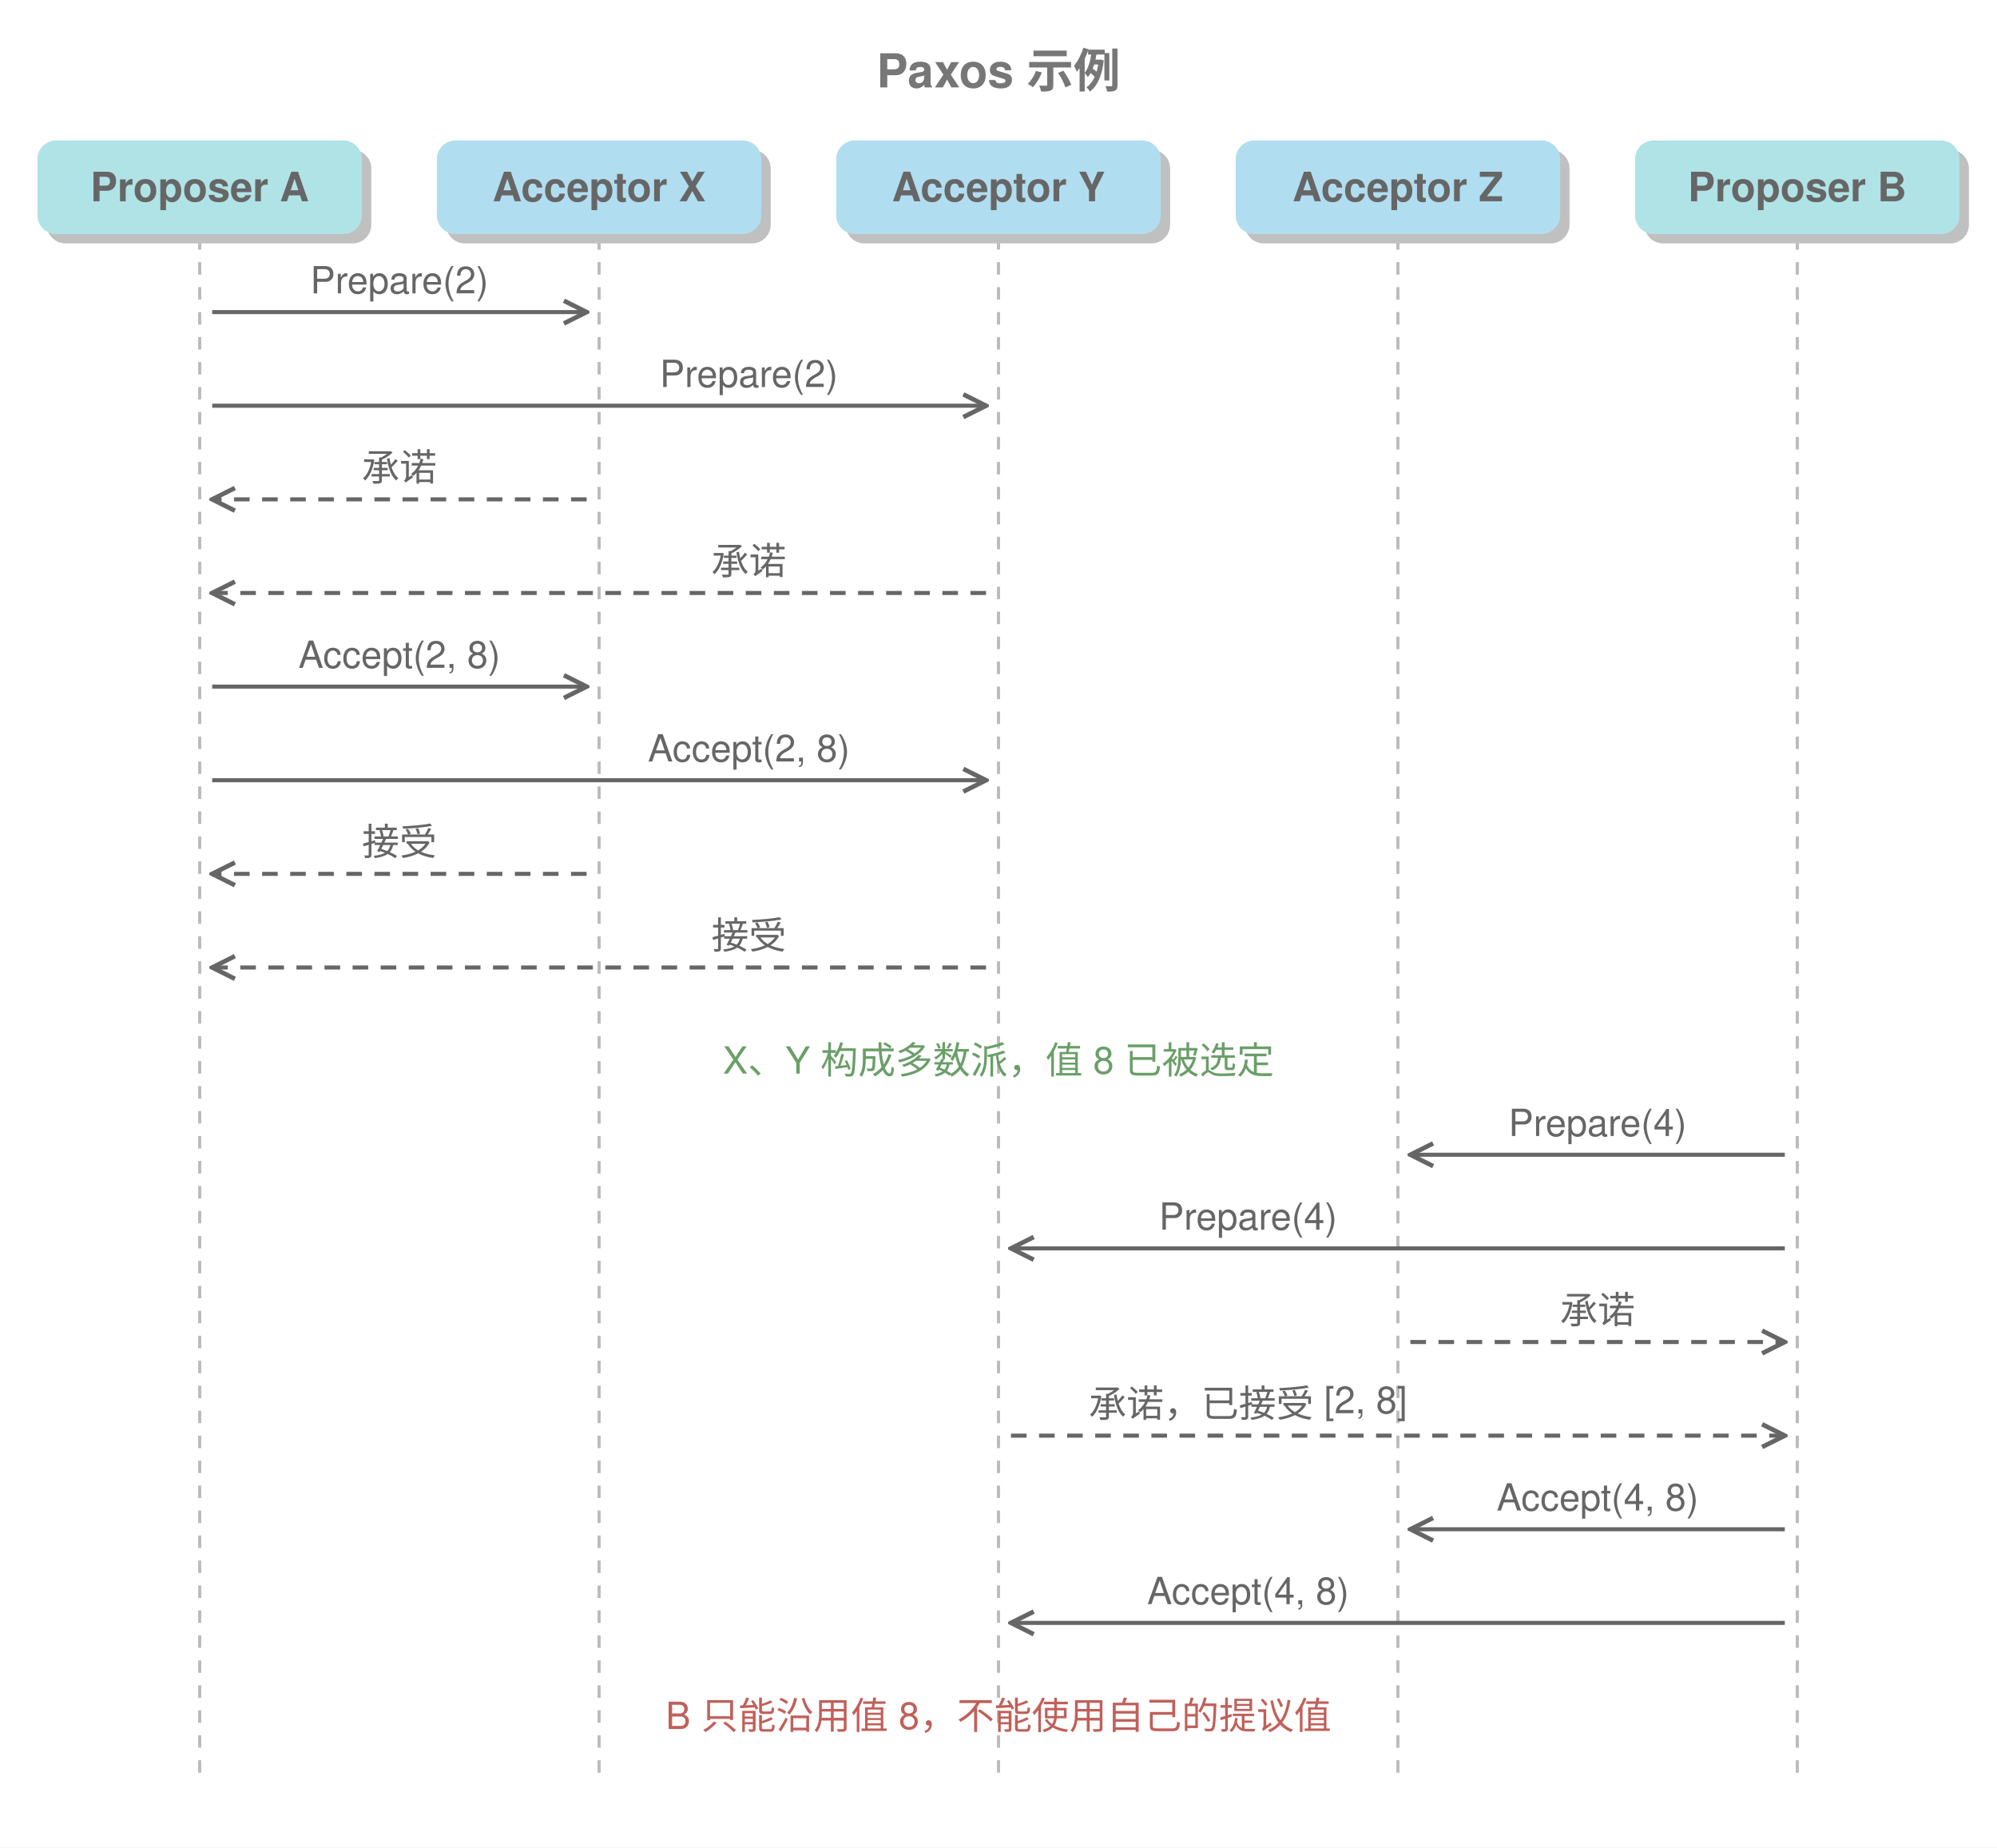
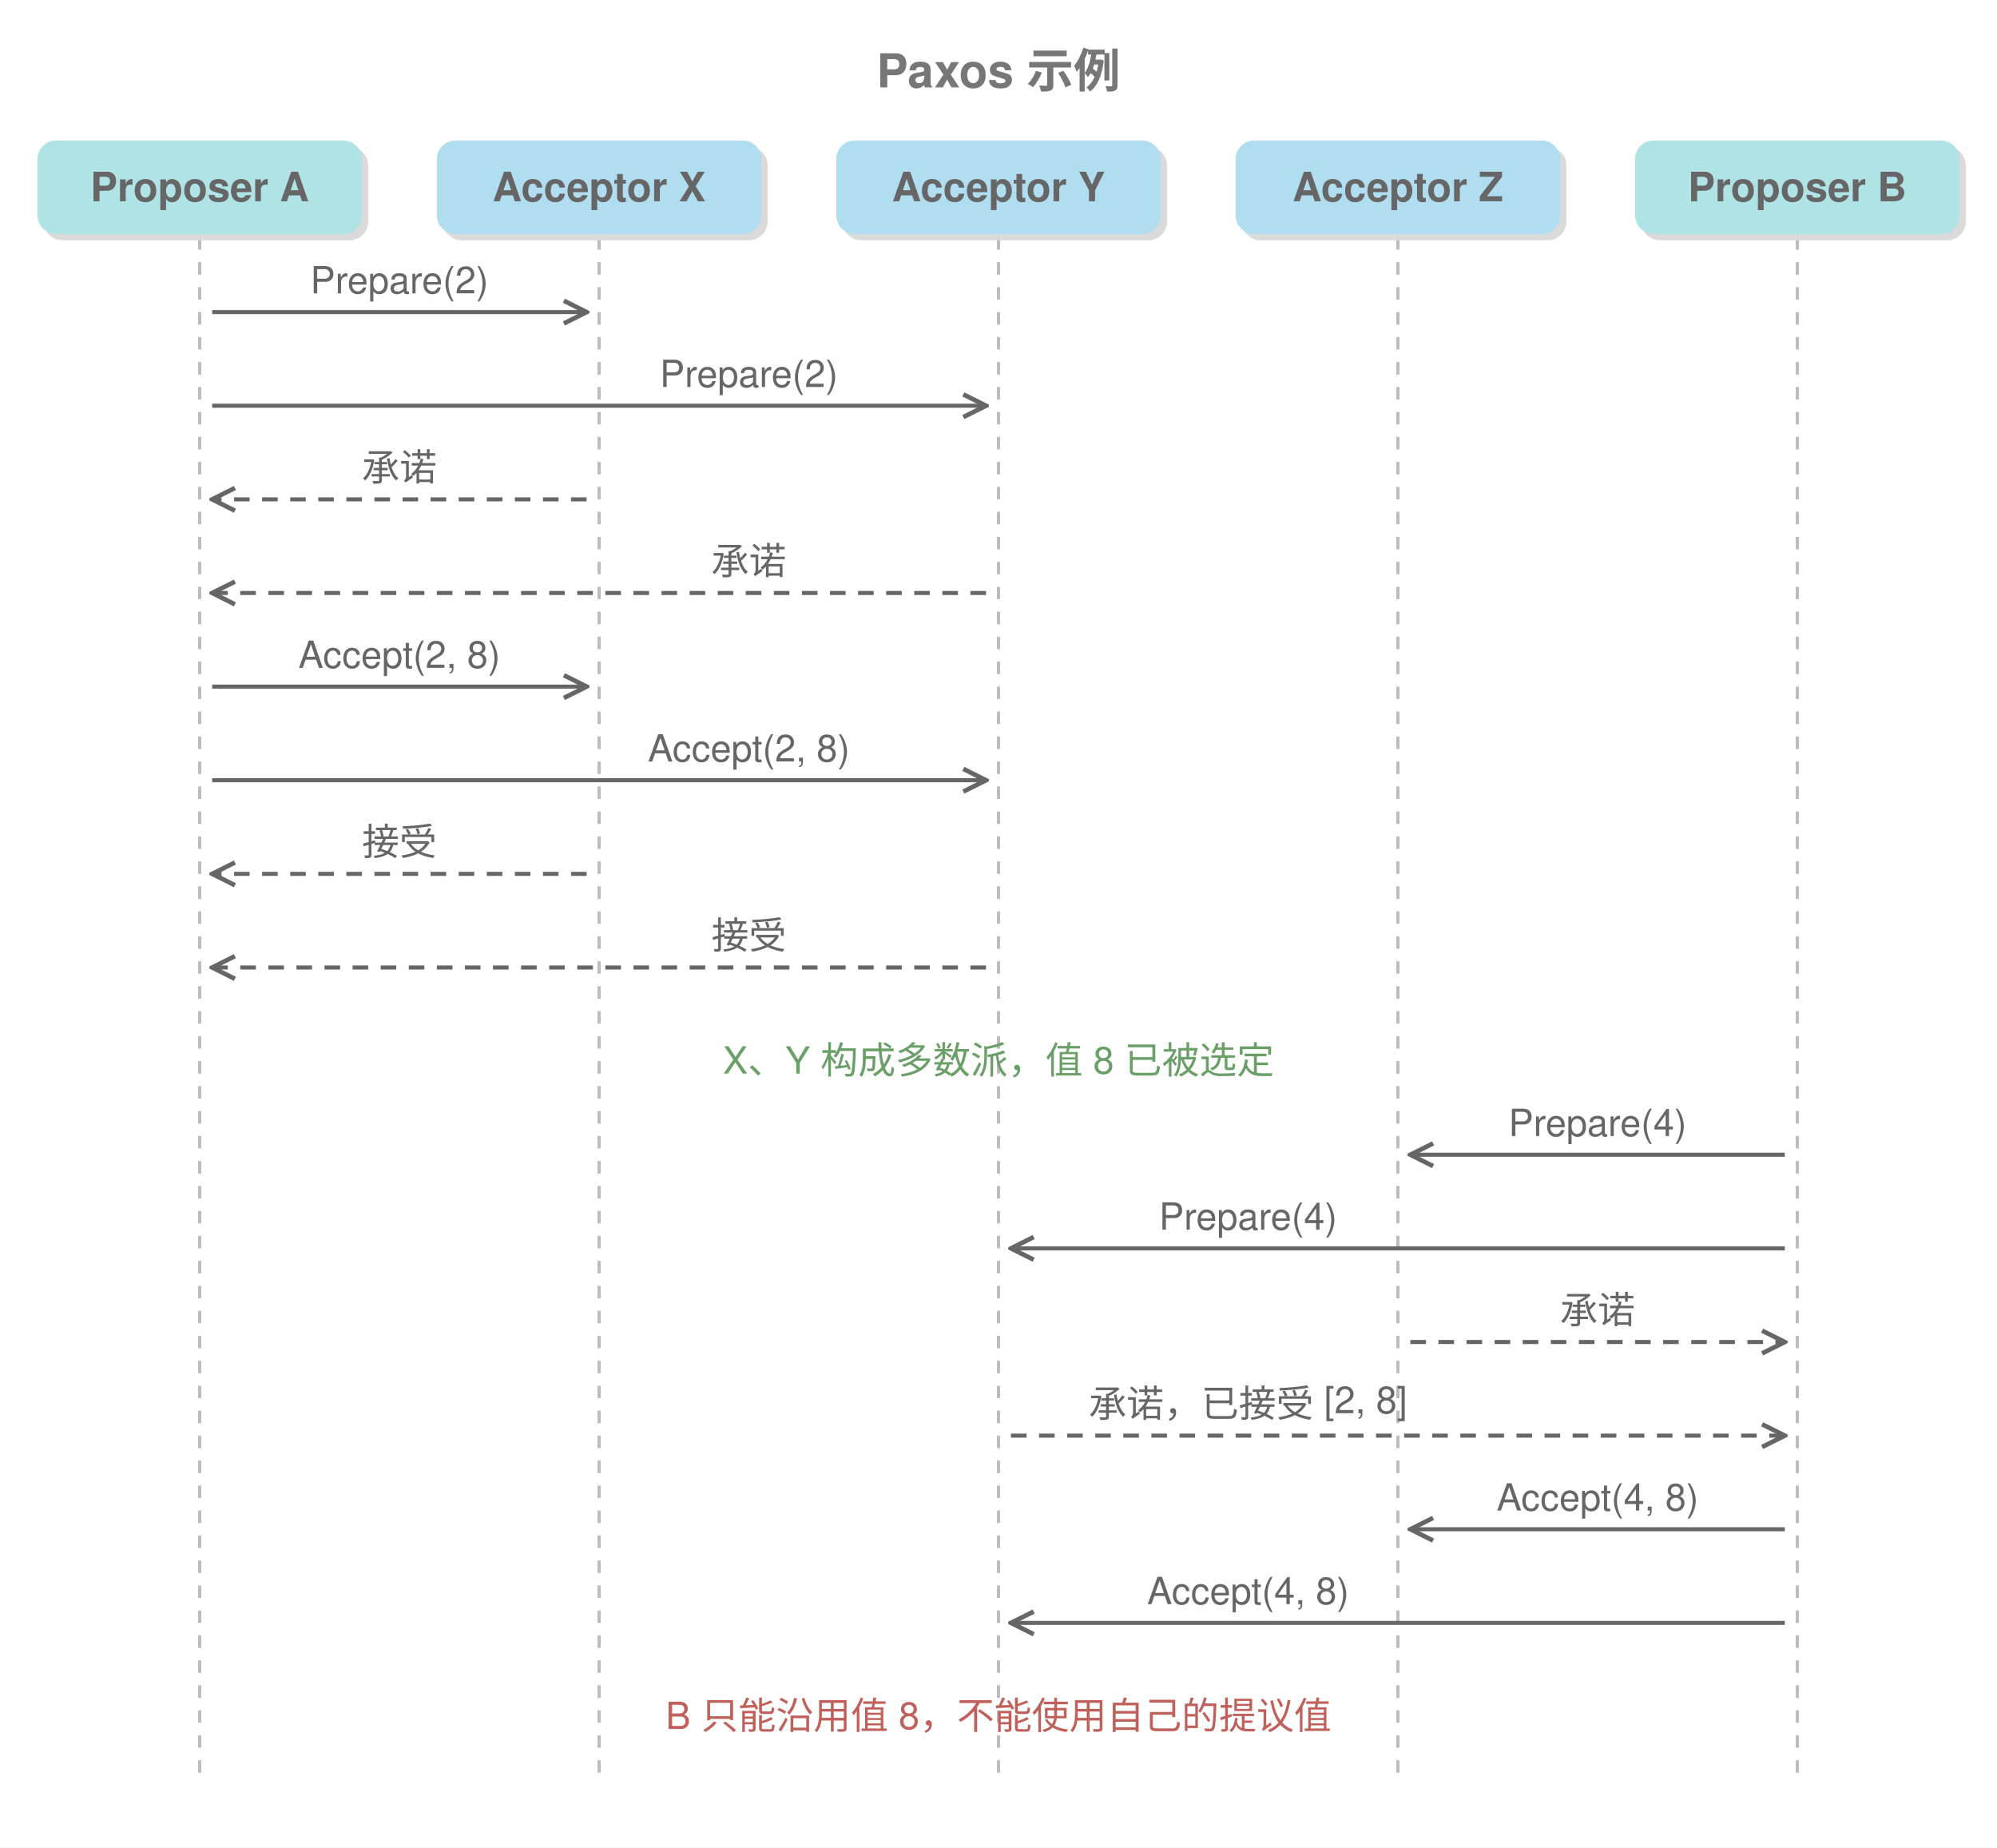
<svg xmlns="http://www.w3.org/2000/svg" width="640" height="592" viewBox="0 0 640 592">
  <style>
    text { font-family: "PingFang SC", "Microsoft YaHei", Helvetica, Arial, sans-serif; fill: #666; font-size: 13px; }
    .head { font-weight: bold; text-anchor: middle; }
    .msg { text-anchor: middle; font-size: 12px; }
    .note { font-size: 12px; fill: #C0605A; }
    .ok { fill: #6A9F68; }
    .title { font-weight: bold; font-size: 15px; fill: #777; text-anchor: middle; }
    .life { stroke: #BBB; stroke-width: 1; stroke-dasharray: 4 4; }
    .arrow { stroke: #666; stroke-width: 1.3; fill: none; marker-end: url(#a); }
    .reply { stroke-dasharray: 5 4; }
    .lost { stroke: #C0605A; marker-end: url(#x); }
-     .shadow { fill: #C0C0C0; }
+     .shadow { fill: #DADADA; }
  </style>
  <defs>
    <marker id="a" viewBox="0 0 10 10" refX="9" refY="5" markerWidth="7" markerHeight="7" orient="auto">
      <path d="M1,1 L9,5 L1,9" fill="none" stroke="#666" stroke-width="1.6" />
    </marker>
    <marker id="x" viewBox="0 0 10 10" refX="9" refY="5" markerWidth="7" markerHeight="7" orient="auto">
      <path d="M1,1 L9,5 L1,9" fill="none" stroke="#C0605A" stroke-width="1.6" />
    </marker>
  </defs>
  <rect width="100%" height="100%" fill="#FFFFFF" />
  <text x="320" y="28" class="title">Paxos 示例</text>
  <line x1="64" y1="76" x2="64" y2="572" class="life" />
  <line x1="192" y1="76" x2="192" y2="572" class="life" />
  <line x1="320" y1="76" x2="320" y2="572" class="life" />
  <line x1="448" y1="76" x2="448" y2="572" class="life" />
  <line x1="576" y1="76" x2="576" y2="572" class="life" />
-   <rect x="15" y="48" width="104" height="30" rx="6" class="shadow" />
+   <rect x="14" y="47" width="104" height="30" rx="6" class="shadow" />
  <rect x="12" y="45" width="104" height="30" rx="6" fill="#B0E3E6" />
  <text x="64" y="64.5" class="head">Proposer A</text>
-   <rect x="143" y="48" width="104" height="30" rx="6" class="shadow" />
+   <rect x="142" y="47" width="104" height="30" rx="6" class="shadow" />
  <rect x="140" y="45" width="104" height="30" rx="6" fill="#B1DDF0" />
  <text x="192" y="64.5" class="head">Acceptor X</text>
-   <rect x="271" y="48" width="104" height="30" rx="6" class="shadow" />
+   <rect x="270" y="47" width="104" height="30" rx="6" class="shadow" />
  <rect x="268" y="45" width="104" height="30" rx="6" fill="#B1DDF0" />
  <text x="320" y="64.5" class="head">Acceptor Y</text>
-   <rect x="399" y="48" width="104" height="30" rx="6" class="shadow" />
+   <rect x="398" y="47" width="104" height="30" rx="6" class="shadow" />
  <rect x="396" y="45" width="104" height="30" rx="6" fill="#B1DDF0" />
  <text x="448" y="64.5" class="head">Acceptor Z</text>
-   <rect x="527" y="48" width="104" height="30" rx="6" class="shadow" />
+   <rect x="526" y="47" width="104" height="30" rx="6" class="shadow" />
  <rect x="524" y="45" width="104" height="30" rx="6" fill="#B0E3E6" />
  <text x="576" y="64.5" class="head">Proposer B</text>
  <line x1="68" y1="100" x2="188" y2="100" class="arrow" />
  <text x="128" y="94" class="msg">Prepare(2)</text>
  <line x1="68" y1="130" x2="316" y2="130" class="arrow" />
  <text x="240" y="124" class="msg">Prepare(2)</text>
  <line x1="188" y1="160" x2="68" y2="160" class="arrow reply" />
  <text x="128" y="154" class="msg">承诺</text>
  <line x1="316" y1="190" x2="68" y2="190" class="arrow reply" />
  <text x="240" y="184" class="msg">承诺</text>
  <line x1="68" y1="220" x2="188" y2="220" class="arrow" />
  <text x="128" y="214" class="msg">Accept(2, 8)</text>
  <line x1="68" y1="250" x2="316" y2="250" class="arrow" />
  <text x="240" y="244" class="msg">Accept(2, 8)</text>
  <line x1="188" y1="280" x2="68" y2="280" class="arrow reply" />
  <text x="128" y="274" class="msg">接受</text>
  <line x1="316" y1="310" x2="68" y2="310" class="arrow reply" />
  <text x="240" y="304" class="msg">接受</text>
  <text x="320" y="344" class="note ok" text-anchor="middle">X、Y 构成多数派，值 8 已被选定</text>
  <line x1="572" y1="370" x2="452" y2="370" class="arrow" />
  <text x="512" y="364" class="msg">Prepare(4)</text>
  <line x1="572" y1="400" x2="324" y2="400" class="arrow" />
  <text x="400" y="394" class="msg">Prepare(4)</text>
  <line x1="452" y1="430" x2="572" y2="430" class="arrow reply" />
  <text x="512" y="424" class="msg">承诺</text>
  <line x1="324" y1="460" x2="572" y2="460" class="arrow reply" />
  <text x="400" y="454" class="msg">承诺，已接受 [2, 8]</text>
  <line x1="572" y1="490" x2="452" y2="490" class="arrow" />
  <text x="512" y="484" class="msg">Accept(4, 8)</text>
  <line x1="572" y1="520" x2="324" y2="520" class="arrow" />
  <text x="400" y="514" class="msg">Accept(4, 8)</text>
  <text x="320" y="554" class="note" text-anchor="middle">B 只能沿用值 8，不能使用自己的提议值</text>
</svg>
